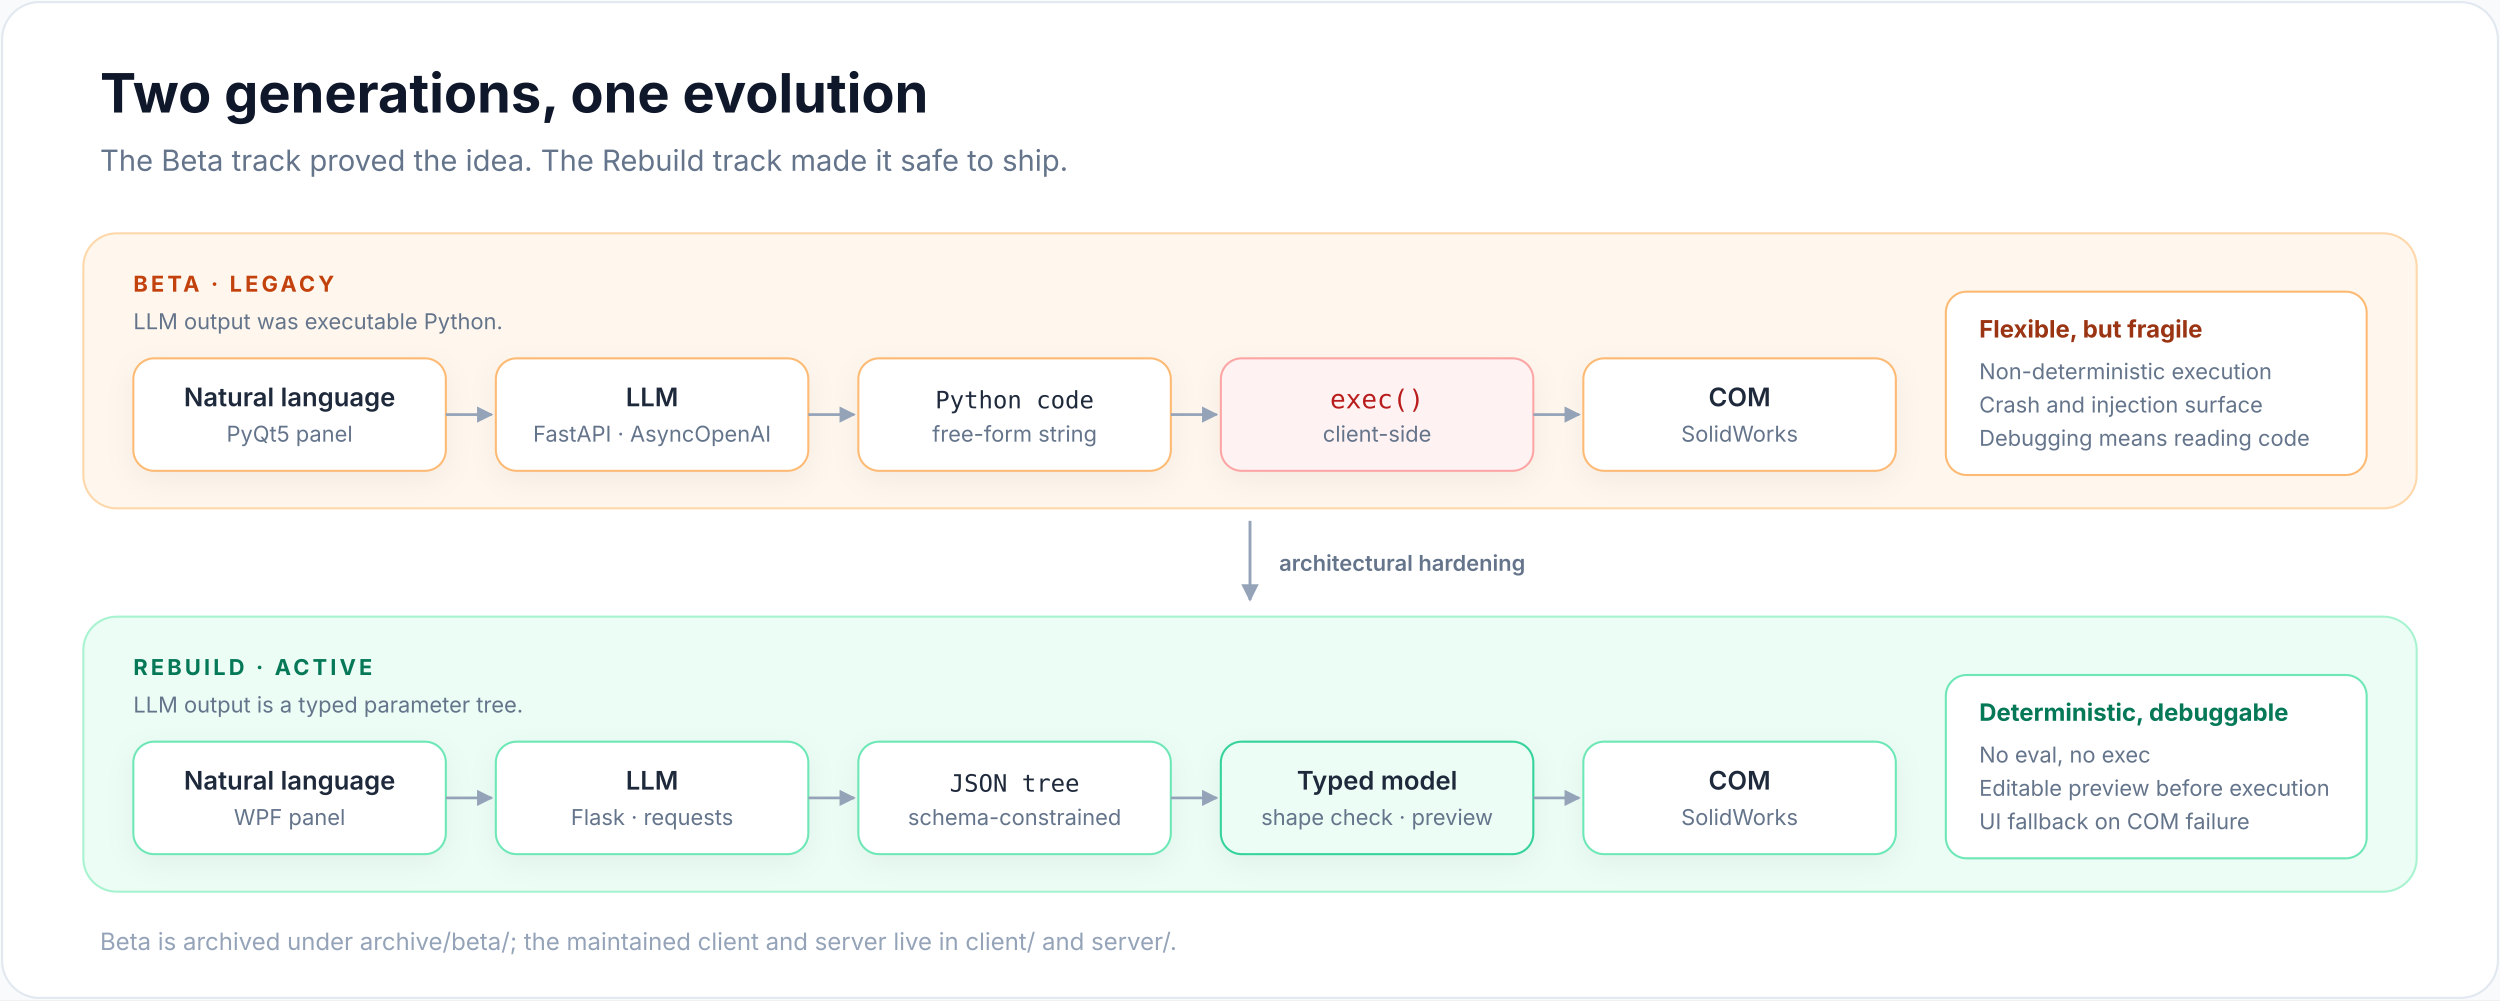
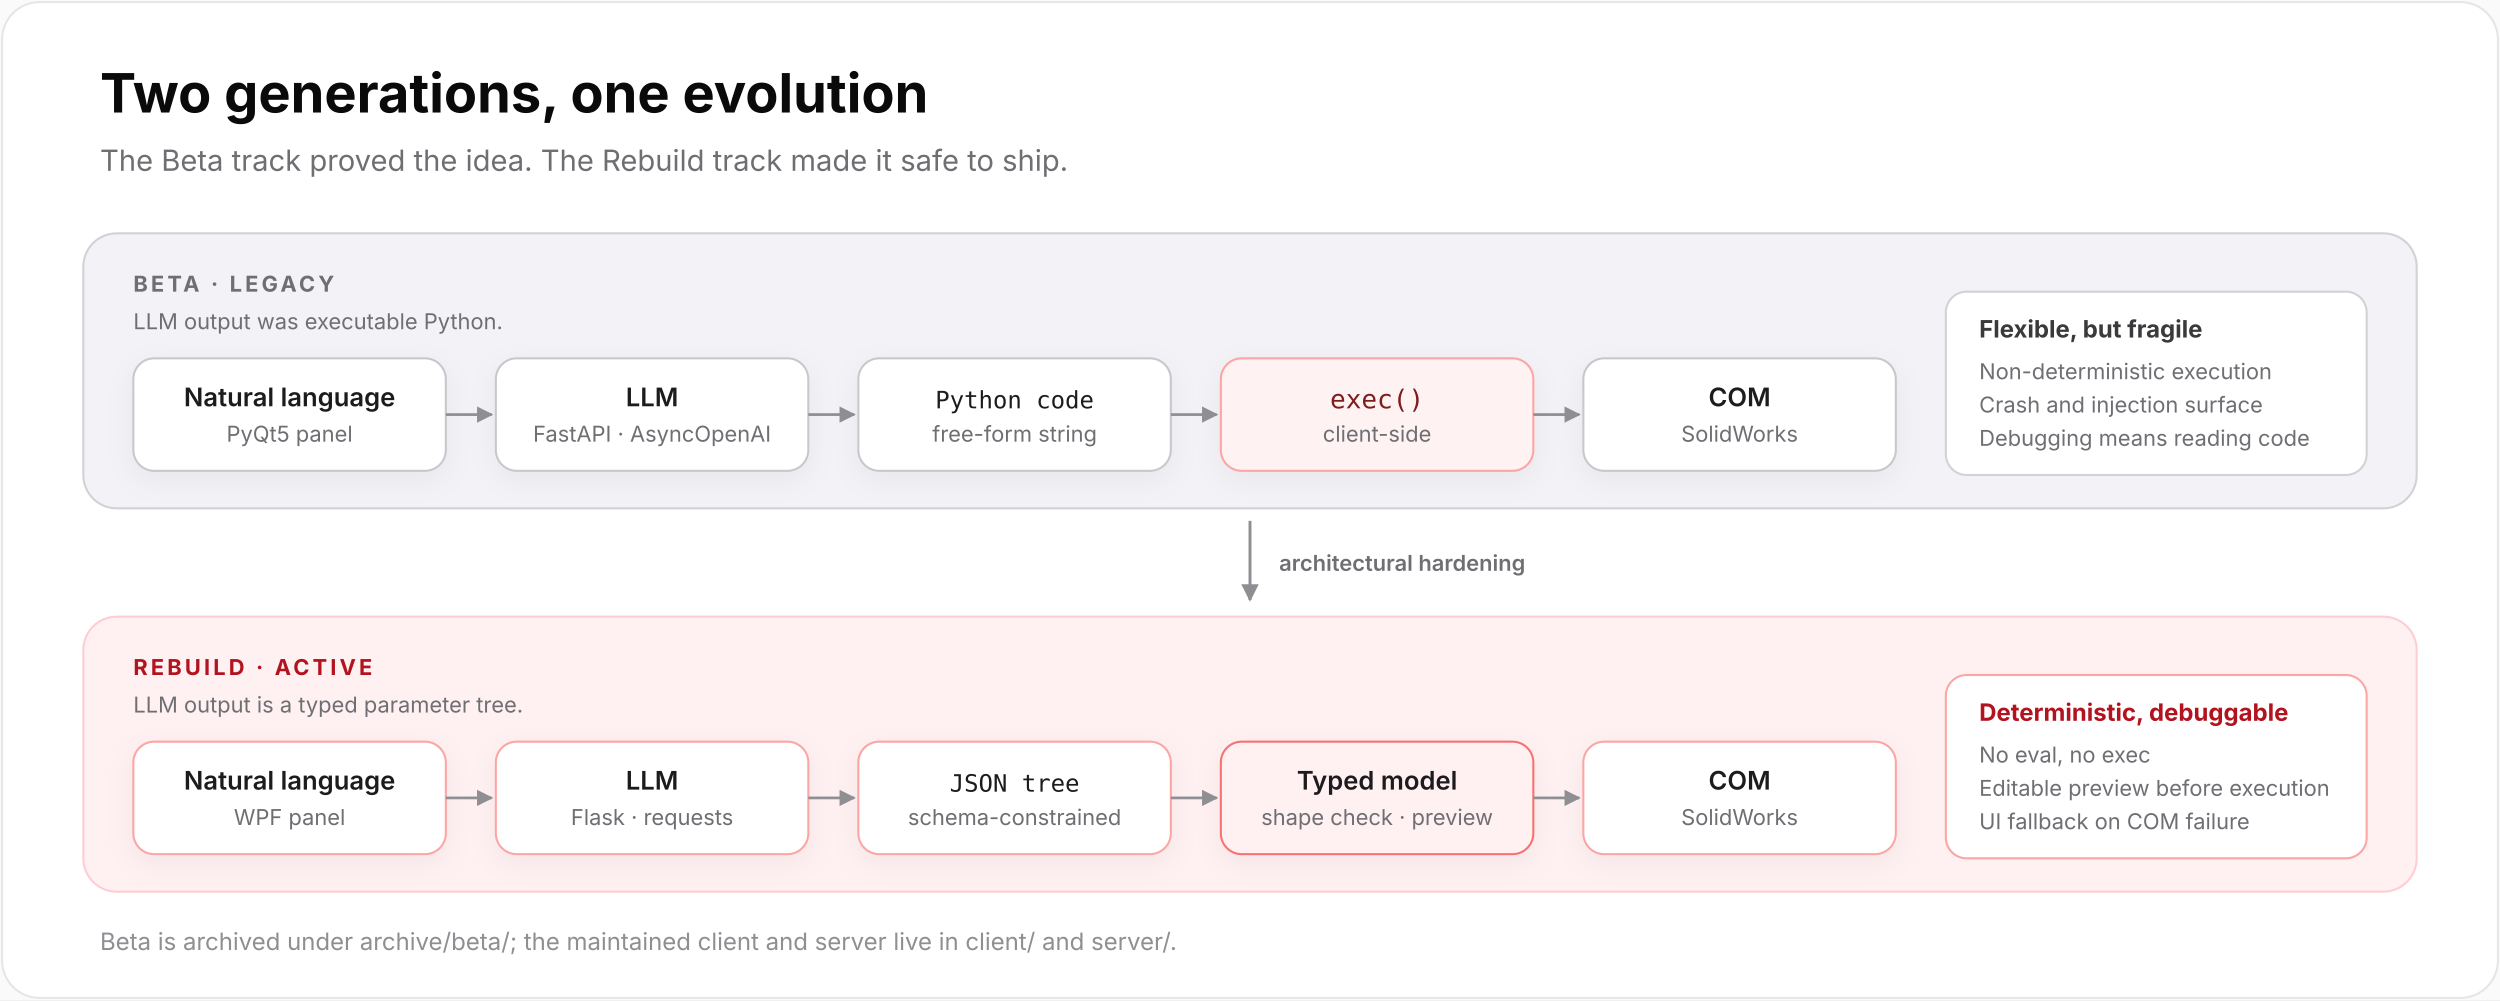
<svg xmlns="http://www.w3.org/2000/svg" width="1200" height="480" viewBox="0 0 1200 480" role="img" aria-labelledby="app-title app-desc">
  <defs>
    <marker id="fa" viewBox="0 0 10 10" refX="9" refY="5" markerWidth="6" markerHeight="6" orient="auto">
-       <path d="M0 0L10 5L0 10z" fill="#94A3B8" />
+       <path d="M0 0L10 5L0 10z" fill="#8E8E93" />
    </marker>
    <filter id="as" x="-20%" y="-20%" width="140%" height="150%">
-       <feDropShadow dx="0" dy="4" stdDeviation="7" flood-color="#0F172A" flood-opacity="0.05" />
+       <feDropShadow dx="0" dy="4" stdDeviation="7" flood-color="#0A0A0A" flood-opacity="0.05" />
    </filter>
    <style>
      .ui { font-family: Inter, -apple-system, BlinkMacSystemFont, "Segoe UI", Roboto, Helvetica, Arial, "PingFang SC", "Microsoft YaHei", "Noto Sans CJK SC", sans-serif; }
      .mono { font-family: ui-monospace, SFMono-Regular, Menlo, Consolas, monospace; }
-       .node { font-size: 12.3px; font-weight: 600; fill: #1E293B; }
-       .sub { font-size: 10.5px; fill: #64748B; }
+       .node { font-size: 12.3px; font-weight: 600; fill: #1C1C1E; }
+       .sub { font-size: 10.5px; fill: #6E6E73; }
      .tag { font-size: 10.5px; font-weight: 700; letter-spacing: 1.5px; }
    </style>
  </defs>
-   <rect width="1200" height="480" fill="#F8FAFC" />
-   <rect x="1" y="1" width="1198" height="478" rx="18" fill="#FFFFFF" stroke="#E2E8F0" />
-   <text class="ui" x="48" y="54" font-size="26" font-weight="700" fill="#0F172A">Two generations, one evolution</text>
-   <text class="ui" x="48" y="82" font-size="14" fill="#64748B">The Beta track proved the idea. The Rebuild track made it safe to ship.</text>
-   <rect x="40" y="112" width="1120" height="132" rx="16" fill="#FFF7ED" stroke="#FED7AA" />
-   <text class="ui tag" x="64" y="140" fill="#C2410C">BETA · LEGACY</text>
+   <rect width="1200" height="480" fill="#FAFAFA" />
+   <rect x="1" y="1" width="1198" height="478" rx="18" fill="#FFFFFF" stroke="#E5E5EA" />
+   <text class="ui" x="48" y="54" font-size="26" font-weight="700" fill="#0A0A0A">Two generations, one evolution</text>
+   <text class="ui" x="48" y="82" font-size="14" fill="#6E6E73">The Beta track proved the idea. The Rebuild track made it safe to ship.</text>
+   <rect x="40" y="112" width="1120" height="132" rx="16" fill="#F2F2F7" stroke="#D1D1D6" />
+   <text class="ui tag" x="64" y="140" fill="#6E6E73">BETA · LEGACY</text>
  <text class="ui sub" x="64" y="158">LLM output was executable Python.</text>
  <g>
-     <rect x="64" y="172" width="150" height="54" rx="10" fill="#FFFFFF" stroke="#FDBA74" filter="url(#as)" />
+     <rect x="64" y="172" width="150" height="54" rx="10" fill="#FFFFFF" stroke="#C7C7CC" filter="url(#as)" />
    <text class="ui node" x="139" y="195" text-anchor="middle">Natural language</text>
    <text class="ui sub" x="139" y="212" text-anchor="middle">PyQt5 panel</text>
-     <rect x="238" y="172" width="150" height="54" rx="10" fill="#FFFFFF" stroke="#FDBA74" filter="url(#as)" />
+     <rect x="238" y="172" width="150" height="54" rx="10" fill="#FFFFFF" stroke="#C7C7CC" filter="url(#as)" />
    <text class="ui node" x="313" y="195" text-anchor="middle">LLM</text>
    <text class="ui sub" x="313" y="212" text-anchor="middle">FastAPI · AsyncOpenAI</text>
-     <rect x="412" y="172" width="150" height="54" rx="10" fill="#FFFFFF" stroke="#FDBA74" filter="url(#as)" />
-     <text class="ui mono" x="487" y="196" text-anchor="middle" font-size="11.5" fill="#1E293B">Python code</text>
+     <rect x="412" y="172" width="150" height="54" rx="10" fill="#FFFFFF" stroke="#C7C7CC" filter="url(#as)" />
+     <text class="ui mono" x="487" y="196" text-anchor="middle" font-size="11.5" fill="#1C1C1E">Python code</text>
    <text class="ui sub" x="487" y="212" text-anchor="middle">free-form string</text>
    <rect x="586" y="172" width="150" height="54" rx="10" fill="#FEF2F2" stroke="#FCA5A5" filter="url(#as)" />
-     <text class="ui mono" x="661" y="196" text-anchor="middle" font-size="12.5" fill="#B91C1C">exec()</text>
+     <text class="ui mono" x="661" y="196" text-anchor="middle" font-size="12.5" fill="#7F1D1D">exec()</text>
    <text class="ui sub" x="661" y="212" text-anchor="middle">client-side</text>
-     <rect x="760" y="172" width="150" height="54" rx="10" fill="#FFFFFF" stroke="#FDBA74" filter="url(#as)" />
+     <rect x="760" y="172" width="150" height="54" rx="10" fill="#FFFFFF" stroke="#C7C7CC" filter="url(#as)" />
    <text class="ui node" x="835" y="195" text-anchor="middle">COM</text>
    <text class="ui sub" x="835" y="212" text-anchor="middle">SolidWorks</text>
  </g>
-   <g stroke="#94A3B8" stroke-width="1.3">
+   <g stroke="#8E8E93" stroke-width="1.3">
    <line x1="214" y1="199" x2="236" y2="199" marker-end="url(#fa)" />
    <line x1="388" y1="199" x2="410" y2="199" marker-end="url(#fa)" />
    <line x1="562" y1="199" x2="584" y2="199" marker-end="url(#fa)" />
    <line x1="736" y1="199" x2="758" y2="199" marker-end="url(#fa)" />
  </g>
-   <rect x="934" y="140" width="202" height="88" rx="10" fill="#FFFFFF" stroke="#FDBA74" />
-   <text class="ui" x="950" y="162" font-size="11.5" font-weight="700" fill="#9A3412">Flexible, but fragile</text>
+   <rect x="934" y="140" width="202" height="88" rx="10" fill="#FFFFFF" stroke="#D1D1D6" />
+   <text class="ui" x="950" y="162" font-size="11.5" font-weight="700" fill="#3A3A3C">Flexible, but fragile</text>
  <text class="ui sub" x="950" y="182">Non-deterministic execution</text>
  <text class="ui sub" x="950" y="198">Crash and injection surface</text>
  <text class="ui sub" x="950" y="214">Debugging means reading code</text>
-   <line x1="600" y1="250" x2="600" y2="288" stroke="#94A3B8" stroke-width="1.4" marker-end="url(#fa)" />
-   <text class="ui" x="614" y="274" font-size="10.5" font-weight="600" fill="#64748B">architectural hardening</text>
-   <rect x="40" y="296" width="1120" height="132" rx="16" fill="#ECFDF5" stroke="#A7F3D0" />
-   <text class="ui tag" x="64" y="324" fill="#047857">REBUILD · ACTIVE</text>
+   <line x1="600" y1="250" x2="600" y2="288" stroke="#8E8E93" stroke-width="1.4" marker-end="url(#fa)" />
+   <text class="ui" x="614" y="274" font-size="10.5" font-weight="600" fill="#6E6E73">architectural hardening</text>
+   <rect x="40" y="296" width="1120" height="132" rx="16" fill="#FFF1F2" stroke="#FECDD3" />
+   <text class="ui tag" x="64" y="324" fill="#B3121F">REBUILD · ACTIVE</text>
  <text class="ui sub" x="64" y="342">LLM output is a typed parameter tree.</text>
  <g>
-     <rect x="64" y="356" width="150" height="54" rx="10" fill="#FFFFFF" stroke="#6EE7B7" filter="url(#as)" />
+     <rect x="64" y="356" width="150" height="54" rx="10" fill="#FFFFFF" stroke="#FCA5A5" filter="url(#as)" />
    <text class="ui node" x="139" y="379" text-anchor="middle">Natural language</text>
    <text class="ui sub" x="139" y="396" text-anchor="middle">WPF panel</text>
-     <rect x="238" y="356" width="150" height="54" rx="10" fill="#FFFFFF" stroke="#6EE7B7" filter="url(#as)" />
+     <rect x="238" y="356" width="150" height="54" rx="10" fill="#FFFFFF" stroke="#FCA5A5" filter="url(#as)" />
    <text class="ui node" x="313" y="379" text-anchor="middle">LLM</text>
    <text class="ui sub" x="313" y="396" text-anchor="middle">Flask · requests</text>
-     <rect x="412" y="356" width="150" height="54" rx="10" fill="#FFFFFF" stroke="#6EE7B7" filter="url(#as)" />
-     <text class="ui mono" x="487" y="380" text-anchor="middle" font-size="11.5" fill="#1E293B">JSON tree</text>
+     <rect x="412" y="356" width="150" height="54" rx="10" fill="#FFFFFF" stroke="#FCA5A5" filter="url(#as)" />
+     <text class="ui mono" x="487" y="380" text-anchor="middle" font-size="11.5" fill="#1C1C1E">JSON tree</text>
    <text class="ui sub" x="487" y="396" text-anchor="middle">schema-constrained</text>
-     <rect x="586" y="356" width="150" height="54" rx="10" fill="#ECFDF5" stroke="#34D399" filter="url(#as)" />
+     <rect x="586" y="356" width="150" height="54" rx="10" fill="#FFF1F2" stroke="#F87171" filter="url(#as)" />
    <text class="ui node" x="661" y="379" text-anchor="middle">Typed model</text>
    <text class="ui sub" x="661" y="396" text-anchor="middle">shape check · preview</text>
-     <rect x="760" y="356" width="150" height="54" rx="10" fill="#FFFFFF" stroke="#6EE7B7" filter="url(#as)" />
+     <rect x="760" y="356" width="150" height="54" rx="10" fill="#FFFFFF" stroke="#FCA5A5" filter="url(#as)" />
    <text class="ui node" x="835" y="379" text-anchor="middle">COM</text>
    <text class="ui sub" x="835" y="396" text-anchor="middle">SolidWorks</text>
  </g>
-   <g stroke="#94A3B8" stroke-width="1.3">
+   <g stroke="#8E8E93" stroke-width="1.3">
    <line x1="214" y1="383" x2="236" y2="383" marker-end="url(#fa)" />
    <line x1="388" y1="383" x2="410" y2="383" marker-end="url(#fa)" />
    <line x1="562" y1="383" x2="584" y2="383" marker-end="url(#fa)" />
    <line x1="736" y1="383" x2="758" y2="383" marker-end="url(#fa)" />
  </g>
-   <rect x="934" y="324" width="202" height="88" rx="10" fill="#FFFFFF" stroke="#6EE7B7" />
-   <text class="ui" x="950" y="346" font-size="11.5" font-weight="700" fill="#047857">Deterministic, debuggable</text>
+   <rect x="934" y="324" width="202" height="88" rx="10" fill="#FFFFFF" stroke="#FCA5A5" />
+   <text class="ui" x="950" y="346" font-size="11.5" font-weight="700" fill="#B3121F">Deterministic, debuggable</text>
  <text class="ui sub" x="950" y="366">No eval, no exec</text>
  <text class="ui sub" x="950" y="382">Editable preview before execution</text>
  <text class="ui sub" x="950" y="398">UI fallback on COM failure</text>
-   <text class="ui" x="48" y="456" font-size="11.5" fill="#94A3B8">Beta is archived under archive/beta/; the maintained client and server live in client/ and server/.</text>
+   <text class="ui" x="48" y="456" font-size="11.5" fill="#8E8E93">Beta is archived under archive/beta/; the maintained client and server live in client/ and server/.</text>
</svg>
